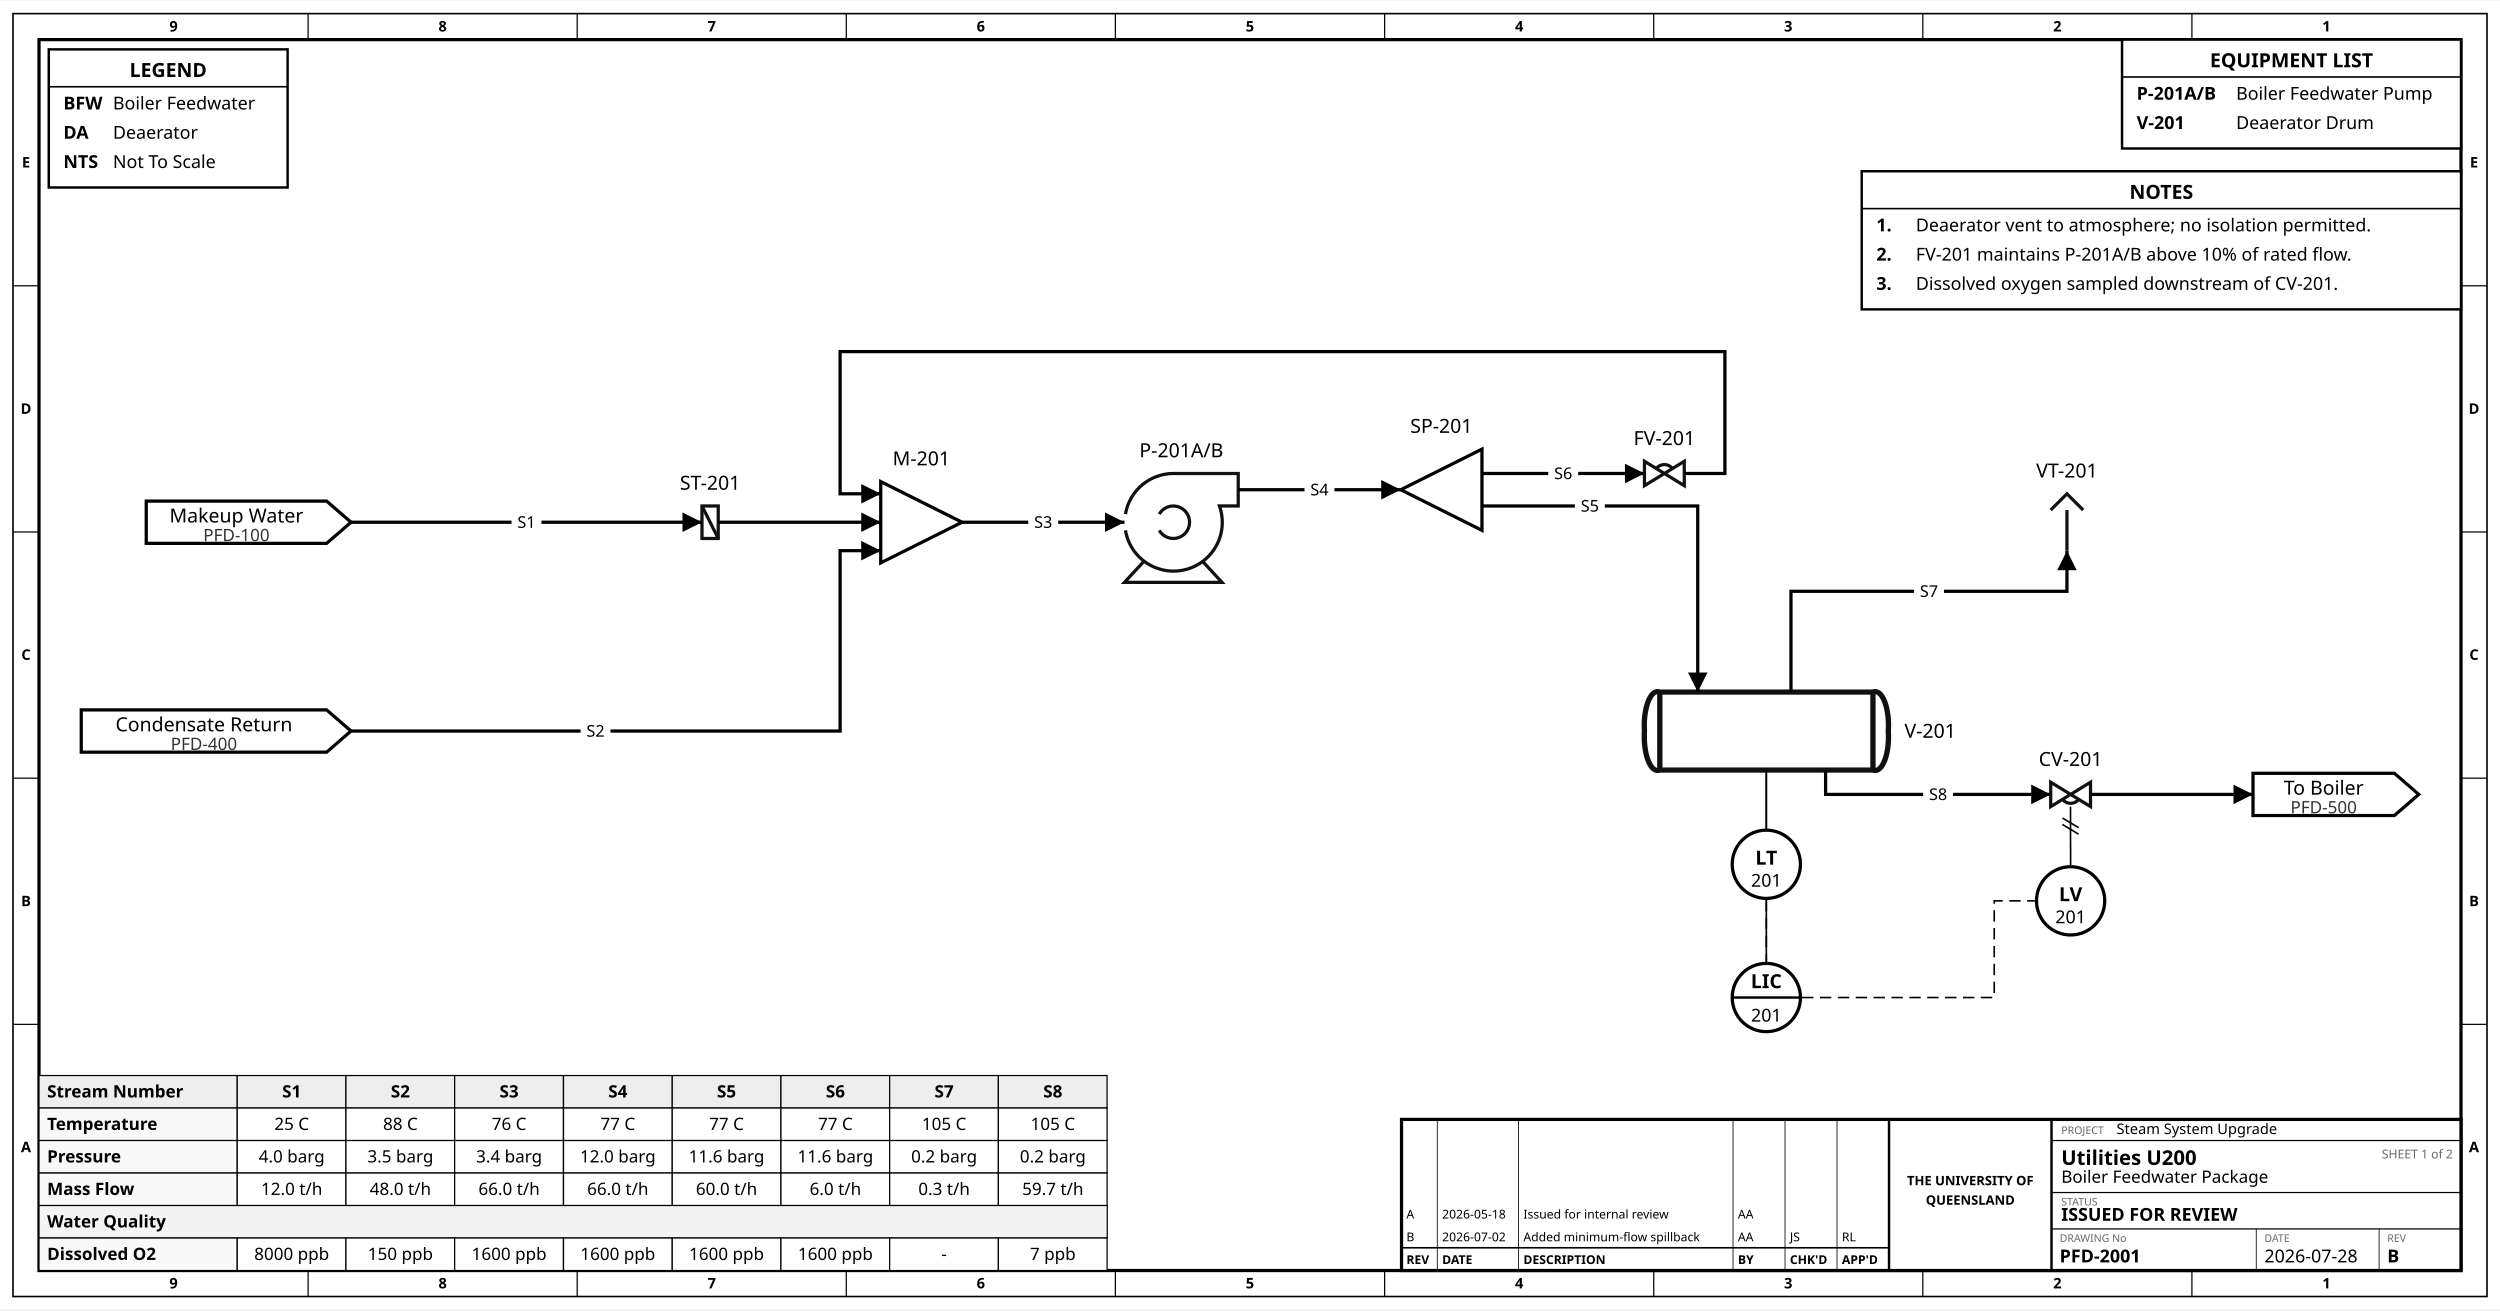
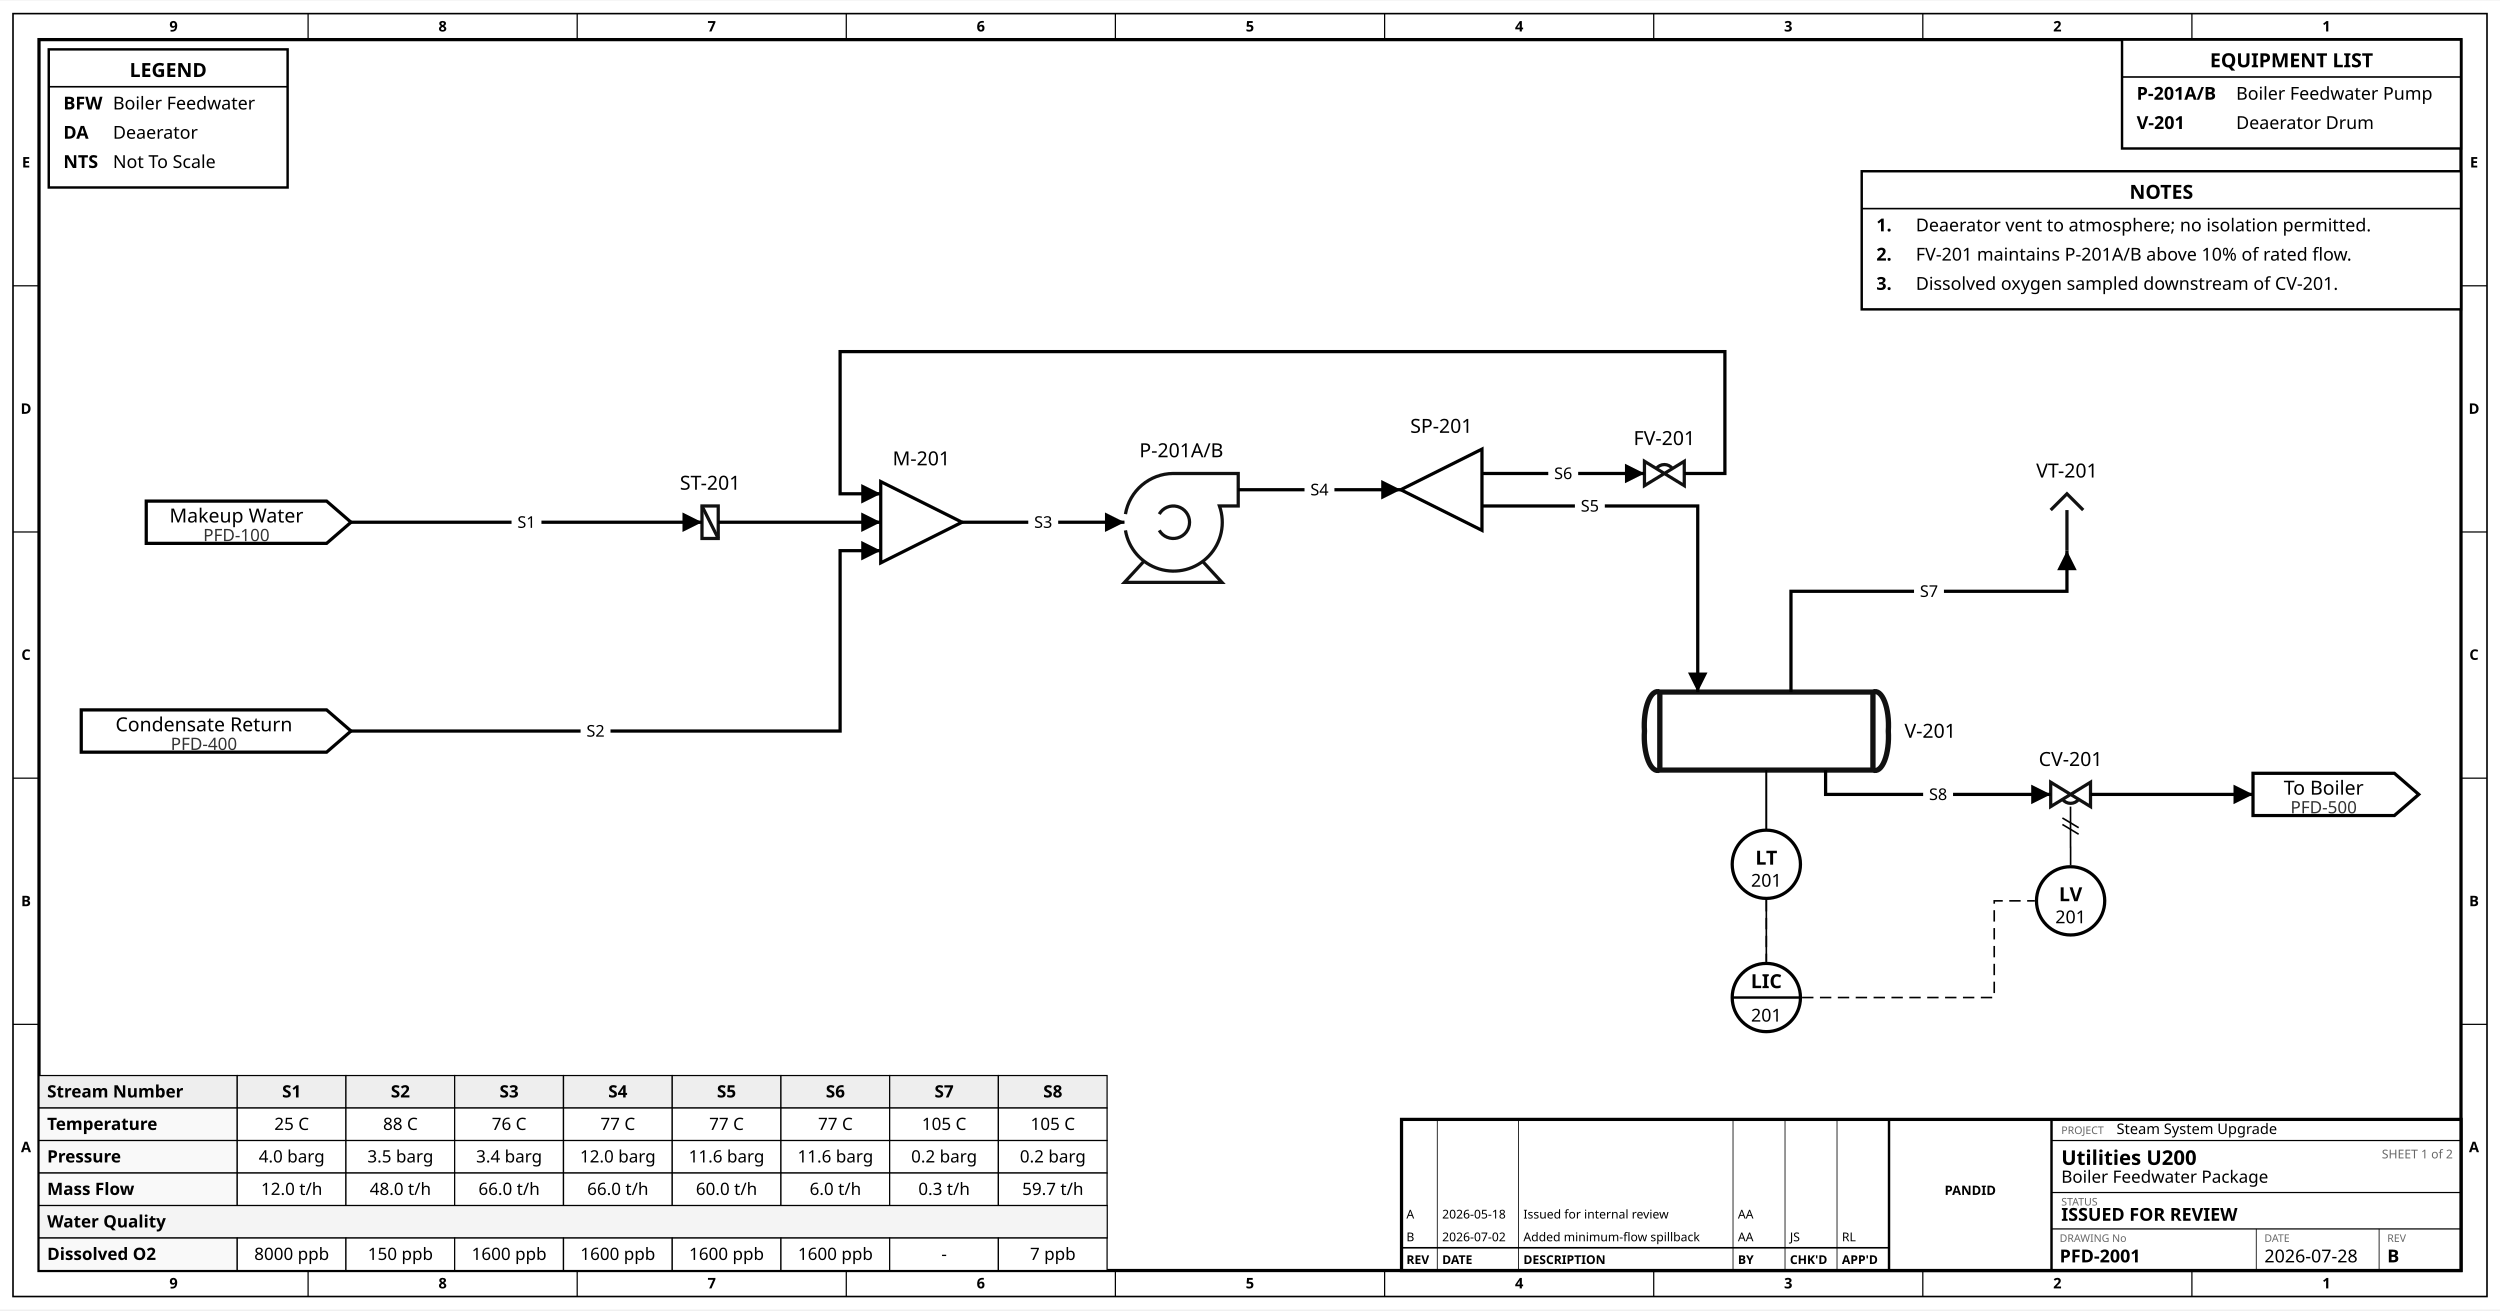
<svg xmlns="http://www.w3.org/2000/svg" width="1538" height="806" viewBox="-116.0 602.5 1538.5 805.5">
  <rect x="-116.0" y="602.5" width="1538.5" height="805.5" fill="white" />
  <rect x="-108.0" y="610.5" width="1522.5" height="789.5" fill="none" stroke="black" stroke-width="1" />
  <rect x="-92.0" y="626.5" width="1490.5" height="757.5" fill="none" stroke="black" stroke-width="2" />
  <text x="-9.2" y="621.5" font-family="sans-serif" font-size="9.0" text-anchor="middle" font-weight="bold" fill="black">9</text>
  <text x="-9.2" y="1395.0" font-family="sans-serif" font-size="9.0" text-anchor="middle" font-weight="bold" fill="black">9</text>
  <line x1="73.6" y1="610.5" x2="73.6" y2="626.5" stroke="black" stroke-width="0.75" />
  <line x1="73.6" y1="1384.0" x2="73.6" y2="1400.0" stroke="black" stroke-width="0.75" />
  <text x="156.4" y="621.5" font-family="sans-serif" font-size="9.0" text-anchor="middle" font-weight="bold" fill="black">8</text>
  <text x="156.4" y="1395.0" font-family="sans-serif" font-size="9.0" text-anchor="middle" font-weight="bold" fill="black">8</text>
  <line x1="239.2" y1="610.5" x2="239.2" y2="626.5" stroke="black" stroke-width="0.75" />
  <line x1="239.2" y1="1384.0" x2="239.2" y2="1400.0" stroke="black" stroke-width="0.75" />
  <text x="322.0" y="621.5" font-family="sans-serif" font-size="9.0" text-anchor="middle" font-weight="bold" fill="black">7</text>
  <text x="322.0" y="1395.0" font-family="sans-serif" font-size="9.0" text-anchor="middle" font-weight="bold" fill="black">7</text>
  <line x1="404.8" y1="610.5" x2="404.8" y2="626.5" stroke="black" stroke-width="0.75" />
  <line x1="404.8" y1="1384.0" x2="404.8" y2="1400.0" stroke="black" stroke-width="0.75" />
  <text x="487.6" y="621.5" font-family="sans-serif" font-size="9.0" text-anchor="middle" font-weight="bold" fill="black">6</text>
  <text x="487.6" y="1395.0" font-family="sans-serif" font-size="9.0" text-anchor="middle" font-weight="bold" fill="black">6</text>
  <line x1="570.4" y1="610.5" x2="570.4" y2="626.5" stroke="black" stroke-width="0.75" />
  <line x1="570.4" y1="1384.0" x2="570.4" y2="1400.0" stroke="black" stroke-width="0.75" />
  <text x="653.2" y="621.5" font-family="sans-serif" font-size="9.0" text-anchor="middle" font-weight="bold" fill="black">5</text>
  <text x="653.2" y="1395.0" font-family="sans-serif" font-size="9.0" text-anchor="middle" font-weight="bold" fill="black">5</text>
  <line x1="736.1" y1="610.5" x2="736.1" y2="626.5" stroke="black" stroke-width="0.75" />
  <line x1="736.1" y1="1384.0" x2="736.1" y2="1400.0" stroke="black" stroke-width="0.75" />
  <text x="818.9" y="621.5" font-family="sans-serif" font-size="9.0" text-anchor="middle" font-weight="bold" fill="black">4</text>
  <text x="818.9" y="1395.0" font-family="sans-serif" font-size="9.0" text-anchor="middle" font-weight="bold" fill="black">4</text>
  <line x1="901.7" y1="610.5" x2="901.7" y2="626.5" stroke="black" stroke-width="0.75" />
  <line x1="901.7" y1="1384.0" x2="901.7" y2="1400.0" stroke="black" stroke-width="0.75" />
  <text x="984.5" y="621.5" font-family="sans-serif" font-size="9.0" text-anchor="middle" font-weight="bold" fill="black">3</text>
  <text x="984.5" y="1395.0" font-family="sans-serif" font-size="9.0" text-anchor="middle" font-weight="bold" fill="black">3</text>
  <line x1="1067.3" y1="610.5" x2="1067.3" y2="626.5" stroke="black" stroke-width="0.75" />
  <line x1="1067.3" y1="1384.0" x2="1067.3" y2="1400.0" stroke="black" stroke-width="0.75" />
  <text x="1150.1" y="621.5" font-family="sans-serif" font-size="9.0" text-anchor="middle" font-weight="bold" fill="black">2</text>
  <text x="1150.1" y="1395.0" font-family="sans-serif" font-size="9.0" text-anchor="middle" font-weight="bold" fill="black">2</text>
  <line x1="1232.9" y1="610.5" x2="1232.9" y2="626.5" stroke="black" stroke-width="0.75" />
  <line x1="1232.9" y1="1384.0" x2="1232.9" y2="1400.0" stroke="black" stroke-width="0.75" />
  <text x="1315.7" y="621.5" font-family="sans-serif" font-size="9.0" text-anchor="middle" font-weight="bold" fill="black">1</text>
  <text x="1315.7" y="1395.0" font-family="sans-serif" font-size="9.0" text-anchor="middle" font-weight="bold" fill="black">1</text>
  <text x="-100.0" y="705.2" font-family="sans-serif" font-size="9.0" text-anchor="middle" font-weight="bold" fill="black">E</text>
  <text x="1406.5" y="705.2" font-family="sans-serif" font-size="9.0" text-anchor="middle" font-weight="bold" fill="black">E</text>
  <line x1="-108.0" y1="778.0" x2="-92.0" y2="778.0" stroke="black" stroke-width="0.75" />
  <line x1="1398.5" y1="778.0" x2="1414.5" y2="778.0" stroke="black" stroke-width="0.75" />
  <text x="-100.0" y="856.8" font-family="sans-serif" font-size="9.0" text-anchor="middle" font-weight="bold" fill="black">D</text>
  <text x="1406.5" y="856.8" font-family="sans-serif" font-size="9.0" text-anchor="middle" font-weight="bold" fill="black">D</text>
  <line x1="-108.0" y1="929.5" x2="-92.0" y2="929.5" stroke="black" stroke-width="0.75" />
  <line x1="1398.5" y1="929.5" x2="1414.5" y2="929.5" stroke="black" stroke-width="0.75" />
  <text x="-100.0" y="1008.2" font-family="sans-serif" font-size="9.0" text-anchor="middle" font-weight="bold" fill="black">C</text>
  <text x="1406.5" y="1008.2" font-family="sans-serif" font-size="9.0" text-anchor="middle" font-weight="bold" fill="black">C</text>
  <line x1="-108.0" y1="1081.0" x2="-92.0" y2="1081.0" stroke="black" stroke-width="0.75" />
  <line x1="1398.5" y1="1081.0" x2="1414.5" y2="1081.0" stroke="black" stroke-width="0.75" />
  <text x="-100.0" y="1159.8" font-family="sans-serif" font-size="9.0" text-anchor="middle" font-weight="bold" fill="black">B</text>
  <text x="1406.5" y="1159.8" font-family="sans-serif" font-size="9.0" text-anchor="middle" font-weight="bold" fill="black">B</text>
  <line x1="-108.0" y1="1232.5" x2="-92.0" y2="1232.5" stroke="black" stroke-width="0.75" />
  <line x1="1398.5" y1="1232.5" x2="1414.5" y2="1232.5" stroke="black" stroke-width="0.75" />
  <text x="-100.0" y="1311.2" font-family="sans-serif" font-size="9.0" text-anchor="middle" font-weight="bold" fill="black">A</text>
  <text x="1406.5" y="1311.2" font-family="sans-serif" font-size="9.0" text-anchor="middle" font-weight="bold" fill="black">A</text>
  <rect x="-86.0" y="632.5" width="147.0" height="85.0" fill="white" stroke="black" stroke-width="1.5" />
  <text x="-12.5" y="649.5" font-family="sans-serif" font-size="12.0" text-anchor="middle" font-weight="bold" fill="black">LEGEND</text>
  <line x1="-86.0" y1="655.5" x2="61.0" y2="655.5" stroke="black" stroke-width="1" />
  <text x="-77.0" y="669.5" font-family="sans-serif" font-size="11.0" text-anchor="start" font-weight="bold" fill="black">BFW</text>
  <text x="-46.5" y="669.5" font-family="sans-serif" font-size="11.0" text-anchor="start" fill="black">Boiler Feedwater</text>
  <text x="-77.0" y="687.5" font-family="sans-serif" font-size="11.0" text-anchor="start" font-weight="bold" fill="black">DA</text>
  <text x="-46.5" y="687.5" font-family="sans-serif" font-size="11.0" text-anchor="start" fill="black">Deaerator</text>
  <text x="-77.0" y="705.5" font-family="sans-serif" font-size="11.0" text-anchor="start" font-weight="bold" fill="black">NTS</text>
  <text x="-46.5" y="705.5" font-family="sans-serif" font-size="11.0" text-anchor="start" fill="black">Not To Scale</text>
  <rect x="1189.9" y="626.5" width="208.6" height="67.0" fill="white" stroke="black" stroke-width="1.5" />
  <text x="1294.2" y="643.5" font-family="sans-serif" font-size="12.0" text-anchor="middle" font-weight="bold" fill="black">EQUIPMENT LIST</text>
  <line x1="1189.9" y1="649.5" x2="1398.5" y2="649.5" stroke="black" stroke-width="1" />
  <text x="1198.9" y="663.5" font-family="sans-serif" font-size="11.0" text-anchor="start" font-weight="bold" fill="black">P-201A/B</text>
  <text x="1260.1" y="663.5" font-family="sans-serif" font-size="11.0" text-anchor="start" fill="black">Boiler Feedwater Pump</text>
  <text x="1198.9" y="681.5" font-family="sans-serif" font-size="11.0" text-anchor="start" font-weight="bold" fill="black">V-201</text>
  <text x="1260.1" y="681.5" font-family="sans-serif" font-size="11.0" text-anchor="start" fill="black">Deaerator Drum</text>
  <rect x="1029.7" y="707.5" width="368.8" height="85.0" fill="white" stroke="black" stroke-width="1.5" />
  <text x="1214.1" y="724.5" font-family="sans-serif" font-size="12.0" text-anchor="middle" font-weight="bold" fill="black">NOTES</text>
  <line x1="1029.7" y1="730.5" x2="1398.5" y2="730.5" stroke="black" stroke-width="1" />
  <text x="1038.7" y="744.5" font-family="sans-serif" font-size="11.0" text-anchor="start" font-weight="bold" fill="black">1.</text>
  <text x="1063.0" y="744.5" font-family="sans-serif" font-size="11.0" text-anchor="start" fill="black">Deaerator vent to atmosphere; no isolation permitted.</text>
  <text x="1038.7" y="762.5" font-family="sans-serif" font-size="11.0" text-anchor="start" font-weight="bold" fill="black">2.</text>
  <text x="1063.0" y="762.5" font-family="sans-serif" font-size="11.0" text-anchor="start" fill="black">FV-201 maintains P-201A/B above 10% of rated flow.</text>
  <text x="1038.7" y="780.5" font-family="sans-serif" font-size="11.0" text-anchor="start" font-weight="bold" fill="black">3.</text>
  <text x="1063.0" y="780.5" font-family="sans-serif" font-size="11.0" text-anchor="start" fill="black">Dissolved oxygen sampled downstream of CV-201.</text>
  <g id="stream_table">
    <rect x="-92.0" y="1264.0" width="122.0" height="20.0" fill="#eee" stroke="black" stroke-width="0.75" />
    <text x="-87.0" y="1277.5" font-family="sans-serif" font-size="10.5" font-weight="bold" text-anchor="start">Stream Number</text>
    <rect x="30.0" y="1264.0" width="66.9" height="20.0" fill="#eee" stroke="black" stroke-width="0.75" />
    <text x="63.5" y="1277.5" font-family="sans-serif" font-size="10.5" font-weight="bold" text-anchor="middle">S1</text>
    <rect x="96.9" y="1264.0" width="66.9" height="20.0" fill="#eee" stroke="black" stroke-width="0.75" />
    <text x="130.4" y="1277.5" font-family="sans-serif" font-size="10.5" font-weight="bold" text-anchor="middle">S2</text>
    <rect x="163.8" y="1264.0" width="66.9" height="20.0" fill="#eee" stroke="black" stroke-width="0.75" />
    <text x="197.3" y="1277.5" font-family="sans-serif" font-size="10.5" font-weight="bold" text-anchor="middle">S3</text>
    <rect x="230.8" y="1264.0" width="66.9" height="20.0" fill="#eee" stroke="black" stroke-width="0.75" />
    <text x="264.2" y="1277.5" font-family="sans-serif" font-size="10.5" font-weight="bold" text-anchor="middle">S4</text>
    <rect x="297.7" y="1264.0" width="66.9" height="20.0" fill="#eee" stroke="black" stroke-width="0.75" />
    <text x="331.1" y="1277.5" font-family="sans-serif" font-size="10.5" font-weight="bold" text-anchor="middle">S5</text>
    <rect x="364.6" y="1264.0" width="66.9" height="20.0" fill="#eee" stroke="black" stroke-width="0.75" />
    <text x="398.1" y="1277.5" font-family="sans-serif" font-size="10.5" font-weight="bold" text-anchor="middle">S6</text>
    <rect x="431.5" y="1264.0" width="66.9" height="20.0" fill="#eee" stroke="black" stroke-width="0.75" />
    <text x="465.0" y="1277.5" font-family="sans-serif" font-size="10.5" font-weight="bold" text-anchor="middle">S7</text>
    <rect x="498.4" y="1264.0" width="66.9" height="20.0" fill="#eee" stroke="black" stroke-width="0.75" />
    <text x="531.9" y="1277.5" font-family="sans-serif" font-size="10.5" font-weight="bold" text-anchor="middle">S8</text>
    <rect x="-92.0" y="1284.0" width="122.0" height="20.0" fill="#f9f9f9" stroke="black" stroke-width="0.75" />
    <text x="-87.0" y="1297.5" font-family="sans-serif" font-size="10.5" font-weight="bold" text-anchor="start">Temperature</text>
    <rect x="30.0" y="1284.0" width="66.9" height="20.0" fill="white" stroke="black" stroke-width="0.75" />
    <text x="63.5" y="1297.5" font-family="sans-serif" font-size="10.5" text-anchor="middle">25 C</text>
    <rect x="96.9" y="1284.0" width="66.9" height="20.0" fill="white" stroke="black" stroke-width="0.75" />
    <text x="130.4" y="1297.5" font-family="sans-serif" font-size="10.5" text-anchor="middle">88 C</text>
    <rect x="163.8" y="1284.0" width="66.9" height="20.0" fill="white" stroke="black" stroke-width="0.75" />
    <text x="197.3" y="1297.5" font-family="sans-serif" font-size="10.5" text-anchor="middle">76 C</text>
    <rect x="230.8" y="1284.0" width="66.9" height="20.0" fill="white" stroke="black" stroke-width="0.75" />
    <text x="264.2" y="1297.5" font-family="sans-serif" font-size="10.5" text-anchor="middle">77 C</text>
    <rect x="297.7" y="1284.0" width="66.9" height="20.0" fill="white" stroke="black" stroke-width="0.75" />
    <text x="331.1" y="1297.5" font-family="sans-serif" font-size="10.5" text-anchor="middle">77 C</text>
    <rect x="364.6" y="1284.0" width="66.9" height="20.0" fill="white" stroke="black" stroke-width="0.75" />
    <text x="398.1" y="1297.5" font-family="sans-serif" font-size="10.5" text-anchor="middle">77 C</text>
    <rect x="431.5" y="1284.0" width="66.9" height="20.0" fill="white" stroke="black" stroke-width="0.75" />
    <text x="465.0" y="1297.5" font-family="sans-serif" font-size="10.5" text-anchor="middle">105 C</text>
    <rect x="498.4" y="1284.0" width="66.9" height="20.0" fill="white" stroke="black" stroke-width="0.75" />
    <text x="531.9" y="1297.5" font-family="sans-serif" font-size="10.5" text-anchor="middle">105 C</text>
    <rect x="-92.0" y="1304.0" width="122.0" height="20.0" fill="#f9f9f9" stroke="black" stroke-width="0.75" />
    <text x="-87.0" y="1317.5" font-family="sans-serif" font-size="10.5" font-weight="bold" text-anchor="start">Pressure</text>
    <rect x="30.0" y="1304.0" width="66.9" height="20.0" fill="white" stroke="black" stroke-width="0.75" />
    <text x="63.5" y="1317.5" font-family="sans-serif" font-size="10.5" text-anchor="middle">4.0 barg</text>
    <rect x="96.9" y="1304.0" width="66.9" height="20.0" fill="white" stroke="black" stroke-width="0.75" />
    <text x="130.4" y="1317.5" font-family="sans-serif" font-size="10.5" text-anchor="middle">3.5 barg</text>
    <rect x="163.8" y="1304.0" width="66.9" height="20.0" fill="white" stroke="black" stroke-width="0.75" />
    <text x="197.3" y="1317.5" font-family="sans-serif" font-size="10.5" text-anchor="middle">3.4 barg</text>
    <rect x="230.8" y="1304.0" width="66.9" height="20.0" fill="white" stroke="black" stroke-width="0.75" />
    <text x="264.2" y="1317.5" font-family="sans-serif" font-size="10.5" text-anchor="middle">12.0 barg</text>
    <rect x="297.7" y="1304.0" width="66.9" height="20.0" fill="white" stroke="black" stroke-width="0.75" />
    <text x="331.1" y="1317.5" font-family="sans-serif" font-size="10.5" text-anchor="middle">11.6 barg</text>
    <rect x="364.6" y="1304.0" width="66.9" height="20.0" fill="white" stroke="black" stroke-width="0.75" />
    <text x="398.1" y="1317.5" font-family="sans-serif" font-size="10.5" text-anchor="middle">11.6 barg</text>
    <rect x="431.5" y="1304.0" width="66.9" height="20.0" fill="white" stroke="black" stroke-width="0.75" />
    <text x="465.0" y="1317.5" font-family="sans-serif" font-size="10.5" text-anchor="middle">0.2 barg</text>
    <rect x="498.4" y="1304.0" width="66.9" height="20.0" fill="white" stroke="black" stroke-width="0.75" />
    <text x="531.9" y="1317.5" font-family="sans-serif" font-size="10.5" text-anchor="middle">0.2 barg</text>
    <rect x="-92.0" y="1324.0" width="122.0" height="20.0" fill="#f9f9f9" stroke="black" stroke-width="0.75" />
    <text x="-87.0" y="1337.5" font-family="sans-serif" font-size="10.5" font-weight="bold" text-anchor="start">Mass Flow</text>
    <rect x="30.0" y="1324.0" width="66.9" height="20.0" fill="white" stroke="black" stroke-width="0.75" />
    <text x="63.5" y="1337.5" font-family="sans-serif" font-size="10.5" text-anchor="middle">12.0 t/h</text>
    <rect x="96.9" y="1324.0" width="66.9" height="20.0" fill="white" stroke="black" stroke-width="0.75" />
    <text x="130.4" y="1337.5" font-family="sans-serif" font-size="10.5" text-anchor="middle">48.0 t/h</text>
    <rect x="163.8" y="1324.0" width="66.9" height="20.0" fill="white" stroke="black" stroke-width="0.75" />
    <text x="197.3" y="1337.5" font-family="sans-serif" font-size="10.5" text-anchor="middle">66.0 t/h</text>
    <rect x="230.8" y="1324.0" width="66.9" height="20.0" fill="white" stroke="black" stroke-width="0.75" />
    <text x="264.2" y="1337.5" font-family="sans-serif" font-size="10.5" text-anchor="middle">66.0 t/h</text>
    <rect x="297.7" y="1324.0" width="66.9" height="20.0" fill="white" stroke="black" stroke-width="0.75" />
    <text x="331.1" y="1337.5" font-family="sans-serif" font-size="10.5" text-anchor="middle">60.0 t/h</text>
    <rect x="364.6" y="1324.0" width="66.9" height="20.0" fill="white" stroke="black" stroke-width="0.75" />
    <text x="398.1" y="1337.5" font-family="sans-serif" font-size="10.5" text-anchor="middle">6.0 t/h</text>
    <rect x="431.5" y="1324.0" width="66.9" height="20.0" fill="white" stroke="black" stroke-width="0.75" />
    <text x="465.0" y="1337.5" font-family="sans-serif" font-size="10.5" text-anchor="middle">0.3 t/h</text>
    <rect x="498.4" y="1324.0" width="66.9" height="20.0" fill="white" stroke="black" stroke-width="0.75" />
    <text x="531.9" y="1337.5" font-family="sans-serif" font-size="10.5" text-anchor="middle">59.7 t/h</text>
    <rect x="-92.0" y="1344.0" width="657.4" height="20.0" fill="#f4f4f4" stroke="black" stroke-width="0.75" />
    <text x="-87.0" y="1357.5" font-family="sans-serif" font-size="10.5" font-weight="bold" text-anchor="start">Water Quality</text>
    <rect x="-92.0" y="1364.0" width="122.0" height="20.0" fill="#f9f9f9" stroke="black" stroke-width="0.75" />
    <text x="-87.0" y="1377.5" font-family="sans-serif" font-size="10.5" font-weight="bold" text-anchor="start">Dissolved O2</text>
    <rect x="30.0" y="1364.0" width="66.9" height="20.0" fill="white" stroke="black" stroke-width="0.75" />
    <text x="63.5" y="1377.5" font-family="sans-serif" font-size="10.5" text-anchor="middle">8000 ppb</text>
    <rect x="96.9" y="1364.0" width="66.9" height="20.0" fill="white" stroke="black" stroke-width="0.75" />
    <text x="130.4" y="1377.5" font-family="sans-serif" font-size="10.5" text-anchor="middle">150 ppb</text>
    <rect x="163.8" y="1364.0" width="66.9" height="20.0" fill="white" stroke="black" stroke-width="0.75" />
    <text x="197.3" y="1377.5" font-family="sans-serif" font-size="10.5" text-anchor="middle">1600 ppb</text>
    <rect x="230.8" y="1364.0" width="66.9" height="20.0" fill="white" stroke="black" stroke-width="0.75" />
    <text x="264.2" y="1377.5" font-family="sans-serif" font-size="10.5" text-anchor="middle">1600 ppb</text>
    <rect x="297.7" y="1364.0" width="66.9" height="20.0" fill="white" stroke="black" stroke-width="0.75" />
    <text x="331.1" y="1377.5" font-family="sans-serif" font-size="10.5" text-anchor="middle">1600 ppb</text>
    <rect x="364.6" y="1364.0" width="66.9" height="20.0" fill="white" stroke="black" stroke-width="0.75" />
    <text x="398.1" y="1377.5" font-family="sans-serif" font-size="10.5" text-anchor="middle">1600 ppb</text>
    <rect x="431.5" y="1364.0" width="66.9" height="20.0" fill="white" stroke="black" stroke-width="0.75" />
    <text x="465.0" y="1377.5" font-family="sans-serif" font-size="10.5" text-anchor="middle">-</text>
    <rect x="498.4" y="1364.0" width="66.9" height="20.0" fill="white" stroke="black" stroke-width="0.75" />
    <text x="531.9" y="1377.5" font-family="sans-serif" font-size="10.5" text-anchor="middle">7 ppb</text>
  </g>
  <rect x="746.5" y="1291.0" width="652.0" height="93.0" fill="white" stroke="black" stroke-width="2" />
  <line x1="1046.5" y1="1291.0" x2="1046.5" y2="1384.0" stroke="black" stroke-width="1.5" />
  <line x1="1146.5" y1="1291.0" x2="1146.5" y2="1384.0" stroke="black" stroke-width="1.5" />
  <line x1="746.5" y1="1370.0" x2="1046.5" y2="1370.0" stroke="black" stroke-width="1" />
  <line x1="768.5" y1="1291.0" x2="768.5" y2="1384.0" stroke="black" stroke-width="0.5" />
  <line x1="818.5" y1="1291.0" x2="818.5" y2="1384.0" stroke="black" stroke-width="0.5" />
  <line x1="950.5" y1="1291.0" x2="950.5" y2="1384.0" stroke="black" stroke-width="0.5" />
  <line x1="982.5" y1="1291.0" x2="982.5" y2="1384.0" stroke="black" stroke-width="0.5" />
  <line x1="1014.5" y1="1291.0" x2="1014.5" y2="1384.0" stroke="black" stroke-width="0.5" />
  <text x="749.5" y="1380.0" font-family="sans-serif" font-size="7.5" text-anchor="start" font-weight="bold" fill="black">REV</text>
  <text x="771.5" y="1380.0" font-family="sans-serif" font-size="7.5" text-anchor="start" font-weight="bold" fill="black">DATE</text>
  <text x="821.5" y="1380.0" font-family="sans-serif" font-size="7.5" text-anchor="start" font-weight="bold" fill="black">DESCRIPTION</text>
  <text x="953.5" y="1380.0" font-family="sans-serif" font-size="7.5" text-anchor="start" font-weight="bold" fill="black">BY</text>
  <text x="985.5" y="1380.0" font-family="sans-serif" font-size="7.5" text-anchor="start" font-weight="bold" fill="black">CHK'D</text>
  <text x="1017.5" y="1380.0" font-family="sans-serif" font-size="7.5" text-anchor="start" font-weight="bold" fill="black">APP'D</text>
  <text x="749.5" y="1366.0" font-family="sans-serif" font-size="7.5" text-anchor="start" fill="black">B</text>
  <text x="771.5" y="1366.0" font-family="sans-serif" font-size="7.5" text-anchor="start" fill="black">2026-07-02</text>
  <text x="821.5" y="1366.0" font-family="sans-serif" font-size="7.5" text-anchor="start" fill="black">Added minimum-flow spillback</text>
  <text x="953.5" y="1366.0" font-family="sans-serif" font-size="7.5" text-anchor="start" fill="black">AA</text>
  <text x="985.5" y="1366.0" font-family="sans-serif" font-size="7.5" text-anchor="start" fill="black">JS</text>
  <text x="1017.5" y="1366.0" font-family="sans-serif" font-size="7.5" text-anchor="start" fill="black">RL</text>
  <text x="749.5" y="1352.0" font-family="sans-serif" font-size="7.5" text-anchor="start" fill="black">A</text>
  <text x="771.5" y="1352.0" font-family="sans-serif" font-size="7.5" text-anchor="start" fill="black">2026-05-18</text>
  <text x="821.5" y="1352.0" font-family="sans-serif" font-size="7.5" text-anchor="start" fill="black">Issued for internal review</text>
  <text x="953.5" y="1352.0" font-family="sans-serif" font-size="7.5" text-anchor="start" fill="black">AA</text>
  <text x="985.5" y="1352.0" font-family="sans-serif" font-size="7.5" text-anchor="start" fill="black" />
  <text x="1017.5" y="1352.0" font-family="sans-serif" font-size="7.5" text-anchor="start" fill="black" />
-   <text x="1096.5" y="1331.5" font-family="sans-serif" font-size="8.0" text-anchor="middle" font-weight="bold" fill="black">THE UNIVERSITY OF</text>
-   <text x="1096.5" y="1343.5" font-family="sans-serif" font-size="8.0" text-anchor="middle" font-weight="bold" fill="black">QUEENSLAND</text>
+   <text x="1096.5" y="1337.5" font-family="sans-serif" font-size="8.0" text-anchor="middle" font-weight="bold" fill="black">PANDID</text>
  <text x="1152.5" y="1300.0" font-family="sans-serif" font-size="6.5" text-anchor="start" fill="#666">PROJECT</text>
  <text x="1186.5" y="1300.0" font-family="sans-serif" font-size="9.0" text-anchor="start" fill="black">Steam System Upgrade</text>
  <line x1="1146.5" y1="1304.0" x2="1398.5" y2="1304.0" stroke="black" stroke-width="0.75" />
  <line x1="1146.5" y1="1336.0" x2="1398.5" y2="1336.0" stroke="black" stroke-width="0.75" />
  <line x1="1146.5" y1="1358.4" x2="1398.5" y2="1358.4" stroke="black" stroke-width="0.75" />
  <text x="1152.5" y="1319.0" font-family="sans-serif" font-size="12.5" text-anchor="start" font-weight="bold" fill="black">Utilities U200</text>
  <text x="1152.5" y="1330.0" font-family="sans-serif" font-size="10.5" text-anchor="start" fill="black">Boiler Feedwater Package</text>
  <text x="1393.5" y="1315.0" font-family="sans-serif" font-size="7.5" text-anchor="end" fill="#666">SHEET 1 of 2</text>
  <text x="1152.5" y="1344.0" font-family="sans-serif" font-size="6.5" text-anchor="start" fill="#666">STATUS</text>
  <text x="1152.5" y="1353.4" font-family="sans-serif" font-size="11.0" text-anchor="start" font-weight="bold" fill="black">ISSUED FOR REVIEW</text>
  <text x="1151.5" y="1366.4" font-family="sans-serif" font-size="6.5" text-anchor="start" fill="#666">DRAWING No</text>
  <text x="1151.5" y="1379.0" font-family="sans-serif" font-size="11.0" text-anchor="start" font-weight="bold" fill="black">PFD-2001</text>
  <line x1="1272.5" y1="1358.4" x2="1272.5" y2="1384.0" stroke="black" stroke-width="0.5" />
  <text x="1277.5" y="1366.4" font-family="sans-serif" font-size="6.5" text-anchor="start" fill="#666">DATE</text>
  <text x="1277.5" y="1379.0" font-family="sans-serif" font-size="11.0" text-anchor="start" fill="black">2026-07-28</text>
  <line x1="1348.1" y1="1358.4" x2="1348.1" y2="1384.0" stroke="black" stroke-width="0.5" />
  <text x="1353.1" y="1366.4" font-family="sans-serif" font-size="6.5" text-anchor="start" fill="#666">REV</text>
  <text x="1353.1" y="1379.0" font-family="sans-serif" font-size="11.0" text-anchor="start" font-weight="bold" fill="black">B</text>
  <defs>
    <marker id="arrow_black" viewBox="0 0 10 10" refX="10" refY="5" markerWidth="12" markerHeight="12" markerUnits="userSpaceOnUse" orient="auto-start-reverse">
      <path d="M 0 0 L 10 5 L 0 10 z" fill="black" />
    </marker>
    <symbol id="sym_fitting_strainer" viewBox="0 0 10.0 20.0" overflow="visible">
      <g transform="scale(0.25)">
        <rect x="0.0" y="0.0" width="40.0" height="80.0" fill="none" stroke="#111" stroke-width="8.0" />
        <path d="M 0.0 0.0 L 40.0 80.0" fill="none" stroke="#111" stroke-width="8.0" />
      </g>
    </symbol>
    <symbol id="sym_instrument" viewBox="0 0 44.0 44.0" overflow="visible">
      <circle cx="22" cy="22" r="21" fill="white" stroke="black" stroke-width="2" />
    </symbol>
    <symbol id="sym_instrument_panel" viewBox="0 0 44.0 44.0" overflow="visible">
      <circle cx="22" cy="22" r="21" fill="white" stroke="black" stroke-width="2" />
      <line x1="1" y1="22" x2="43" y2="22" stroke="black" stroke-width="1.5" />
    </symbol>
    <symbol id="sym_mixer" viewBox="0 0 50.0 50.0" overflow="visible">
      <polygon points="0,0 50,25 0,50" fill="none" stroke="black" stroke-width="2" />
    </symbol>
    <symbol id="sym_pump" viewBox="0 0 70.0 67.0" overflow="visible">
      <path d="M 12.0 54.0 L 0.0 67.0 L 60.0 67.0 L 48.0 54.0" fill="none" stroke="#111" stroke-width="2.0" />
      <path d="M 0.6 25.0 A 30.0 30.0 0.0 0 1 30.0 0.0 L 70.0 0.0 L 70.0 20.0 L 58.45 20.0 A 30.0 30.0 0.0 0 1 51.859 50.83 A 30.0 30.0 0.0 0 1 21.341 58.742 A 30.0 30.0 0.0 0 1 0.6 35.0" fill="none" stroke="#111" stroke-width="2.0" />
      <path d="M 21.4 25.0 A 10.0 10.0 0.0 1 1 21.4 35.0" fill="none" stroke="#111" stroke-width="2.0" />
    </symbol>
    <symbol id="sym_splitter" viewBox="0 0 50.0 50.0" overflow="visible">
      <polygon points="0,25 50,0 50,50" fill="none" stroke="black" stroke-width="2" />
    </symbol>
    <symbol id="sym_valve_control" viewBox="0 0 24.5 15.0" overflow="visible">
      <g transform="scale(0.25)">
        <path d="M 0.0 60.0 L 0.0 0.0 L 98.0 60.0 L 98.0 0.0 Z" fill="none" stroke="#111" stroke-width="8.0" />
        <path d="M 29.0 18.0 A 25.0 25.0 0.0 0 1 69.0 18.0" fill="none" stroke="#111" stroke-width="8.0" />
      </g>
    </symbol>
    <symbol id="sym_vent" viewBox="0 0 20.0 35.0" overflow="visible">
      <g transform="scale(0.25)">
        <path d="M 40.0 40.0 L 40.0 140.0 M 0.0 40.0 L 40.0 0.0 L 80.0 40.0" fill="none" stroke="#111" stroke-width="8.0" />
      </g>
    </symbol>
    <symbol id="sym_vessel_horizontal" viewBox="0 0 91.5 30.0" preserveAspectRatio="none" overflow="visible">
      <path d="M 5.77 30.0 L 85.77 30.0 A 5.0 13.0 0.0 0 0 91.539 15.0 A 5.0 13.0 0.0 0 0 85.77 0.0 L 5.77 0.0 A 5.0 13.0 0.0 0 0 0.001 15.0 A 5.0 13.0 0.0 0 0 5.77 30.0 Z M 5.77 0.0 L 5.77 30.0 M 85.77 0.0 L 85.77 30.0" fill="none" stroke="#111" stroke-width="2.0" />
    </symbol>
  </defs>
  <g id="units">
    <polygon points="-26.0,910.5 85,910.5 100,923.5 85,936.5 -26.0,936.5" fill="transparent" stroke="black" stroke-width="2" />
    <text x="29.5" y="919.5" font-family="sans-serif" font-size="12" text-anchor="middle" dominant-baseline="middle">Makeup Water</text>
    <text x="29.5" y="931.5" font-family="sans-serif" font-size="10.5" text-anchor="middle" dominant-baseline="middle" fill="#333">PFD-100</text>
    <use href="#sym_fitting_strainer" x="316" y="913.5" width="10.0" height="20.0" />
    <polygon points="-66.0,1039.0 85,1039.0 100,1052.0 85,1065.0 -66.0,1065.0" fill="transparent" stroke="black" stroke-width="2" />
    <text x="9.5" y="1048.0" font-family="sans-serif" font-size="12" text-anchor="middle" dominant-baseline="middle">Condensate Return</text>
    <text x="9.5" y="1060.0" font-family="sans-serif" font-size="10.5" text-anchor="middle" dominant-baseline="middle" fill="#333">PFD-400</text>
    <use href="#sym_mixer" x="426" y="898.5" width="50.0" height="50.0" />
    <use href="#sym_pump" x="576" y="893.5" width="70.0" height="67.0" />
    <use href="#sym_splitter" x="746" y="878.5" width="50.0" height="50.0" />
    <use href="#sym_valve_control" x="896" y="886" width="24.5" height="15.0" />
    <use href="#sym_vessel_horizontal" x="896" y="1028" width="150" height="48" />
    <use href="#sym_vent" x="1146" y="906" width="20.0" height="35.0" />
    <use href="#sym_valve_control" x="1146" y="1083.5" width="24.5" height="15.0" transform="translate(0, 2182) scale(1, -1)" />
    <polygon points="1270.5,1078.0 1357.5,1078.0 1372.5,1091.0 1357.5,1104.0 1270.5,1104.0" fill="transparent" stroke="black" stroke-width="2" />
    <text x="1314.0" y="1087.0" font-family="sans-serif" font-size="12" text-anchor="middle" dominant-baseline="middle">To Boiler</text>
    <text x="1314.0" y="1099.0" font-family="sans-serif" font-size="10.5" text-anchor="middle" dominant-baseline="middle" fill="#333">PFD-500</text>
  </g>
  <g id="streams">
    <path d="M 100.0,923.5 L 316.0,923.5" fill="none" stroke="black" stroke-width="2" marker-end="url(#arrow_black)" />
    <path d="M 326.0,923.5 L 426.0,923.5" fill="none" stroke="black" stroke-width="2" marker-end="url(#arrow_black)" />
    <path d="M 100.0,1052.0 L 401.0,1052.0 L 401.0,941.0 L 426.0,941.0" fill="none" stroke="black" stroke-width="2" marker-end="url(#arrow_black)" />
    <path d="M 476.0,923.5 L 576.0,923.5" fill="none" stroke="black" stroke-width="2" marker-end="url(#arrow_black)" />
    <path d="M 646.0,903.5 L 746.0,903.5" fill="none" stroke="black" stroke-width="2" marker-end="url(#arrow_black)" />
    <path d="M 796.0,913.5 L 928.787,913.5 L 928.787,1028.0" fill="none" stroke="black" stroke-width="2" marker-end="url(#arrow_black)" />
    <path d="M 796.0,893.5 L 896.0,893.5" fill="none" stroke="black" stroke-width="2" marker-end="url(#arrow_black)" />
    <path d="M 920.5,893.5 L 945.5,893.5 L 945.5,818.5 L 401.0,818.5 L 401.0,906.0 L 426.0,906.0" fill="none" stroke="black" stroke-width="2" marker-end="url(#arrow_black)" />
    <path d="M 986.164,1028.0 L 986.164,966.0 L 1156.0,966.0 L 1156.0,941.0" fill="none" stroke="black" stroke-width="2" marker-end="url(#arrow_black)" />
    <path d="M 1007.475,1076.0 L 1007.475,1091.0 L 1146.0,1091.0" fill="none" stroke="black" stroke-width="2" marker-end="url(#arrow_black)" />
    <path d="M 1170.5,1091.0 L 1270.5,1091.0" fill="none" stroke="black" stroke-width="2" marker-end="url(#arrow_black)" />
    <path d="M 971.0,1156.0 L 971.0,1194.0" fill="none" stroke="black" stroke-width="1" stroke-dasharray="7,4" />
    <path d="M 993.0,1216.0 L 1111.25,1216.0 L 1111.25,1156.5 L 1136.25,1156.5" fill="none" stroke="black" stroke-width="1" stroke-dasharray="7,4" />
    <path d="M 1158.25,1134.5 L 1158.25,1123.5 L 1158.2,1123.5 L 1158.2,1098.5" fill="none" stroke="black" stroke-width="1" />
    <line x1="1153.2" y1="1105.5" x2="1163.2" y2="1111.5" stroke="black" stroke-width="1" />
    <line x1="1153.2" y1="1109.5" x2="1163.2" y2="1115.5" stroke="black" stroke-width="1" />
    <rect x="198.8" y="917.0" width="18.4" height="13.0" fill="white" />
    <text x="208.0" y="923.5" font-family="sans-serif" font-size="10" text-anchor="middle" dominant-baseline="middle" fill="black">S1</text>
    <rect x="241.3" y="1045.5" width="18.4" height="13.0" fill="white" />
    <text x="250.5" y="1052.0" font-family="sans-serif" font-size="10" text-anchor="middle" dominant-baseline="middle" fill="black">S2</text>
    <rect x="516.8" y="917.0" width="18.4" height="13.0" fill="white" />
    <text x="526.0" y="923.5" font-family="sans-serif" font-size="10" text-anchor="middle" dominant-baseline="middle" fill="black">S3</text>
    <rect x="686.8" y="897.0" width="18.4" height="13.0" fill="white" />
    <text x="696.0" y="903.5" font-family="sans-serif" font-size="10" text-anchor="middle" dominant-baseline="middle" fill="black">S4</text>
    <rect x="853.2" y="907.0" width="18.4" height="13.0" fill="white" />
    <text x="862.4" y="913.5" font-family="sans-serif" font-size="10" text-anchor="middle" dominant-baseline="middle" fill="black">S5</text>
    <rect x="836.8" y="887.0" width="18.4" height="13.0" fill="white" />
    <text x="846.0" y="893.5" font-family="sans-serif" font-size="10" text-anchor="middle" dominant-baseline="middle" fill="black">S6</text>
    <rect x="1061.9" y="959.5" width="18.4" height="13.0" fill="white" />
    <text x="1071.1" y="966.0" font-family="sans-serif" font-size="10" text-anchor="middle" dominant-baseline="middle" fill="black">S7</text>
    <rect x="1067.5" y="1084.5" width="18.4" height="13.0" fill="white" />
    <text x="1076.7" y="1091.0" font-family="sans-serif" font-size="10" text-anchor="middle" dominant-baseline="middle" fill="black">S8</text>
  </g>
  <g id="instrument_taps">
    <line x1="971" y1="1076" x2="971" y2="1134" stroke="black" stroke-width="1" />
    <line x1="971" y1="1076" x2="971" y2="1216" stroke="black" stroke-width="1" />
  </g>
  <g id="instruments">
    <use href="#sym_instrument" x="949" y="1112" width="44.0" height="44.0" />
    <text x="971.0" y="1130.0" font-family="sans-serif" font-size="12" font-weight="bold" text-anchor="middle" dominant-baseline="middle">LT</text>
    <text x="971.0" y="1144.0" font-family="sans-serif" font-size="11" text-anchor="middle" dominant-baseline="middle">201</text>
    <use href="#sym_instrument_panel" x="949" y="1194" width="44.0" height="44.0" />
    <text x="971.0" y="1206.0" font-family="sans-serif" font-size="12" font-weight="bold" text-anchor="middle" dominant-baseline="middle">LIC</text>
    <text x="971.0" y="1227.0" font-family="sans-serif" font-size="11" text-anchor="middle" dominant-baseline="middle">201</text>
    <use href="#sym_instrument" x="1136.25" y="1134.5" width="44.0" height="44.0" />
    <text x="1158.25" y="1152.5" font-family="sans-serif" font-size="12" font-weight="bold" text-anchor="middle" dominant-baseline="middle">LV</text>
    <text x="1158.25" y="1166.5" font-family="sans-serif" font-size="11" text-anchor="middle" dominant-baseline="middle">201</text>
  </g>
  <g id="unit_labels">
    <rect x="297.2" y="891.5" width="47.6" height="15.0" fill="white" />
    <text x="321.0" y="903.5" font-family="sans-serif" font-size="12" text-anchor="middle" dominant-baseline="baseline">ST-201</text>
    <rect x="430.5" y="876.5" width="41.0" height="15.0" fill="white" />
    <text x="451.0" y="888.5" font-family="sans-serif" font-size="12" text-anchor="middle" dominant-baseline="baseline">M-201</text>
    <rect x="580.6" y="871.5" width="60.8" height="15.0" fill="white" />
    <text x="611.0" y="883.5" font-family="sans-serif" font-size="12" text-anchor="middle" dominant-baseline="baseline">P-201A/B</text>
    <rect x="747.2" y="856.5" width="47.6" height="15.0" fill="white" />
    <text x="771.0" y="868.5" font-family="sans-serif" font-size="12" text-anchor="middle" dominant-baseline="baseline">SP-201</text>
    <rect x="884.5" y="864.0" width="47.6" height="15.0" fill="white" />
    <text x="908.25" y="876.0" font-family="sans-serif" font-size="12" text-anchor="middle" dominant-baseline="baseline">FV-201</text>
    <rect x="1056.0" y="1044.5" width="41.0" height="15.0" fill="white" />
    <text x="1056.0" y="1052.0" font-family="sans-serif" font-size="12" text-anchor="start" dominant-baseline="middle">V-201</text>
    <rect x="1132.2" y="884.0" width="47.6" height="15.0" fill="white" />
    <text x="1156.0" y="896.0" font-family="sans-serif" font-size="12" text-anchor="middle" dominant-baseline="baseline">VT-201</text>
    <rect x="1134.5" y="1061.5" width="47.6" height="15.0" fill="white" />
    <text x="1158.25" y="1073.5" font-family="sans-serif" font-size="12" text-anchor="middle" dominant-baseline="baseline">CV-201</text>
  </g>
</svg>
